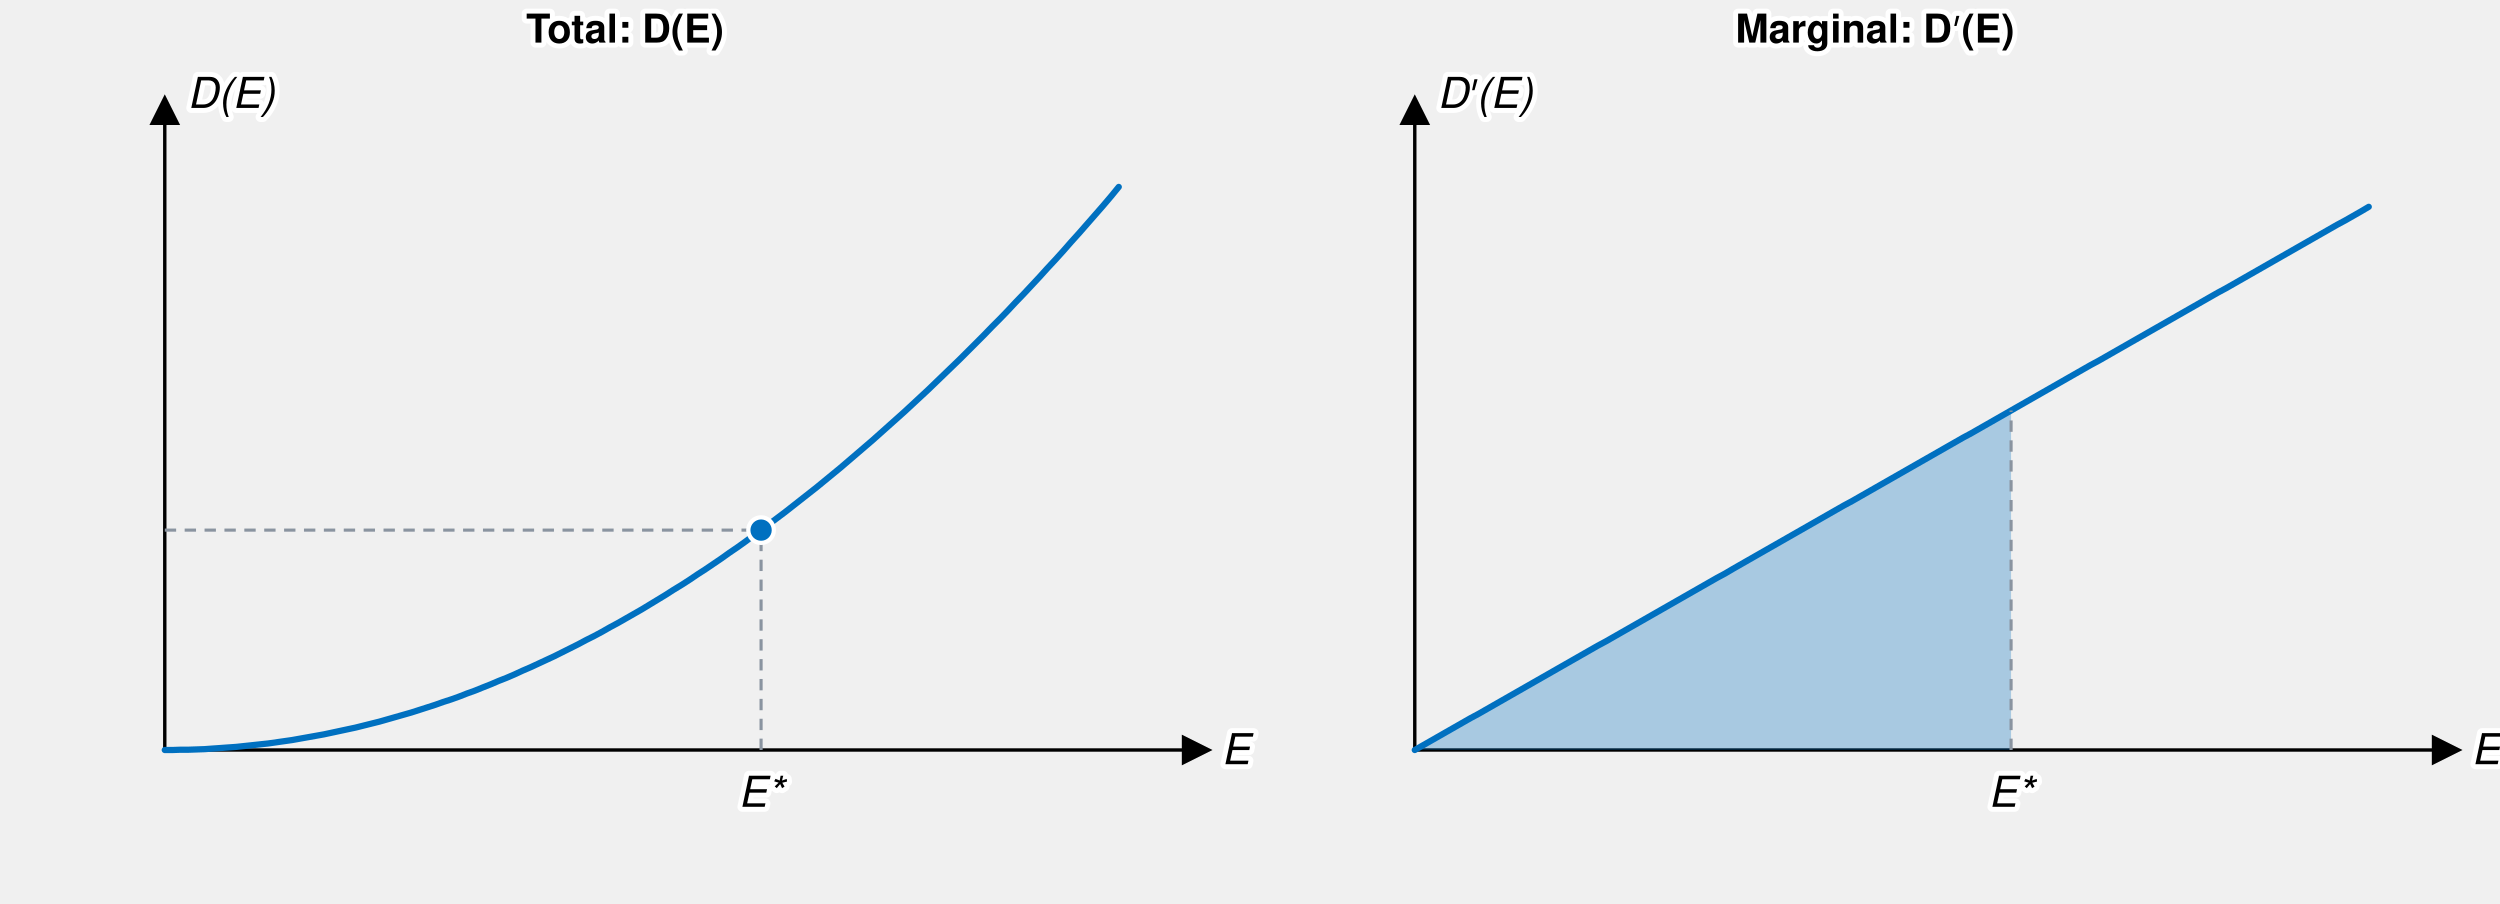
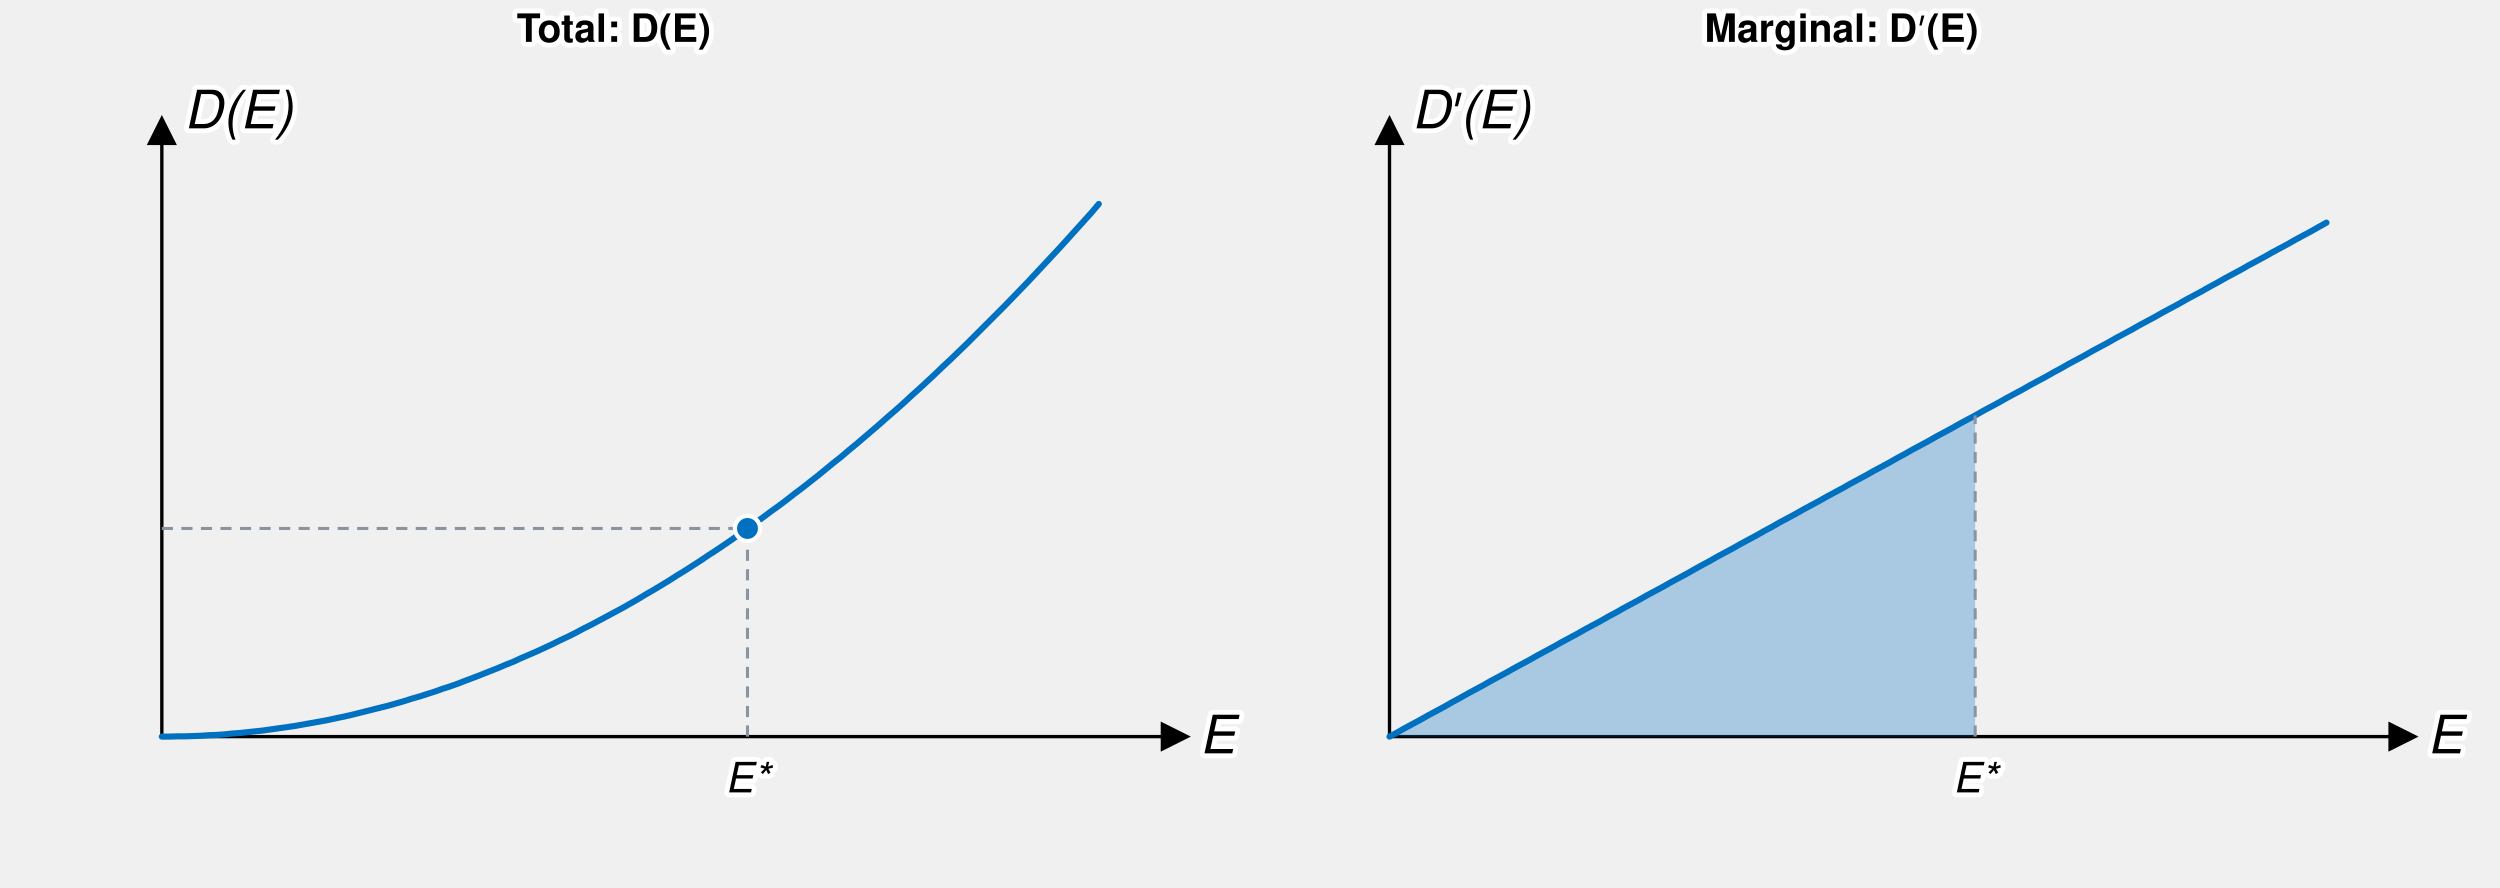
- <svg xmlns="http://www.w3.org/2000/svg" width="880" height="318" viewBox="0 0 880 318" role="img" font-family="Source Sans Pro, Helvetica, Arial, sans-serif">
+ <svg xmlns="http://www.w3.org/2000/svg" width="896" height="318" viewBox="0 0 896 318" role="img" font-family="Source Sans Pro, Helvetica, Arial, sans-serif">
  <defs>
    <marker id="seta" markerWidth="9" markerHeight="9" refX="5" refY="4.5" orient="auto">
      <path d="M0,0 L9,4.5 L0,9 Z" fill="#000000" />
    </marker>
    <marker id="seta-apagada" markerWidth="9" markerHeight="9" refX="5" refY="4.5" orient="auto">
      <path d="M0,0 L9,4.5 L0,9 Z" fill="#c8d0d8" />
    </marker>
  </defs>
  <text x="220.0" y="15.0" font-size="14" fill="#000000" text-anchor="middle" font-weight="600" stroke="#ffffff" stroke-width="3.5" stroke-linejoin="round" paint-order="stroke">Total: D(E)</text>
  <text x="660.0" y="15.0" font-size="14" fill="#000000" text-anchor="middle" font-weight="600" stroke="#ffffff" stroke-width="3.5" stroke-linejoin="round" paint-order="stroke">Marginal: D′(E)</text>
-   <line x1="58.0" y1="264.0" x2="58.0" y2="38.0" stroke="#000000" stroke-width="1.2" marker-end="url(#seta)" />
+   <line x1="58.0" y1="264.0" x2="58.0" y2="46.0" stroke="#000000" stroke-width="1.2" marker-end="url(#seta)" />
  <line x1="58.0" y1="264.0" x2="422.0" y2="264.0" stroke="#000000" stroke-width="1.2" marker-end="url(#seta)" />
-   <text x="430.0" y="269.0" font-size="15" fill="#000000" text-anchor="start" font-style="italic" stroke="#ffffff" stroke-width="3.5" stroke-linejoin="round" paint-order="stroke">E</text>
-   <text x="66.0" y="38.0" font-size="15" fill="#000000" text-anchor="start" font-style="italic" stroke="#ffffff" stroke-width="3.5" stroke-linejoin="round" paint-order="stroke">D(E)</text>
-   <line x1="498.0" y1="264.0" x2="498.0" y2="38.0" stroke="#000000" stroke-width="1.2" marker-end="url(#seta)" />
+   <text x="430.0" y="270.0" font-size="19" fill="#000000" text-anchor="start" font-style="italic" stroke="#ffffff" stroke-width="3.5" stroke-linejoin="round" paint-order="stroke">E</text>
+   <text x="66.0" y="46.0" font-size="19" fill="#000000" text-anchor="start" font-style="italic" stroke="#ffffff" stroke-width="3.5" stroke-linejoin="round" paint-order="stroke">D(E)</text>
+   <line x1="498.0" y1="264.0" x2="498.0" y2="46.0" stroke="#000000" stroke-width="1.2" marker-end="url(#seta)" />
  <line x1="498.0" y1="264.0" x2="862.0" y2="264.0" stroke="#000000" stroke-width="1.2" marker-end="url(#seta)" />
-   <text x="870.0" y="269.0" font-size="15" fill="#000000" text-anchor="start" font-style="italic" stroke="#ffffff" stroke-width="3.5" stroke-linejoin="round" paint-order="stroke">E</text>
-   <text x="506.0" y="38.0" font-size="15" fill="#000000" text-anchor="start" font-style="italic" stroke="#ffffff" stroke-width="3.5" stroke-linejoin="round" paint-order="stroke">D′(E)</text>
-   <path d="M 58.0 264.0 L 60.8 264.0 L 63.6 263.9 L 66.4 263.9 L 69.2 263.8 L 72.0 263.7 L 74.8 263.5 L 77.6 263.3 L 80.4 263.1 L 83.2 262.9 L 86.0 262.6 L 88.8 262.3 L 91.6 262.0 L 94.4 261.7 L 97.2 261.3 L 100.0 260.9 L 102.8 260.5 L 105.6 260.0 L 108.4 259.5 L 111.2 259.0 L 114.0 258.5 L 116.8 257.9 L 119.6 257.3 L 122.4 256.7 L 125.2 256.1 L 128.0 255.4 L 130.8 254.7 L 133.6 254.0 L 136.4 253.2 L 139.2 252.4 L 142.0 251.6 L 144.8 250.8 L 147.6 249.9 L 150.4 249.0 L 153.2 248.1 L 156.0 247.1 L 158.8 246.2 L 161.6 245.2 L 164.4 244.1 L 167.2 243.1 L 169.9 242.0 L 172.7 240.9 L 175.5 239.7 L 178.3 238.6 L 181.1 237.4 L 183.9 236.1 L 186.7 234.9 L 189.5 233.6 L 192.3 232.3 L 195.1 231.0 L 197.9 229.6 L 200.7 228.2 L 203.5 226.8 L 206.3 225.3 L 209.1 223.9 L 211.9 222.4 L 214.7 220.8 L 217.5 219.3 L 220.3 217.7 L 223.1 216.1 L 225.9 214.5 L 228.7 212.8 L 231.5 211.1 L 234.3 209.4 L 237.1 207.6 L 239.9 205.9 L 242.7 204.1 L 245.5 202.2 L 248.3 200.4 L 251.1 198.5 L 253.9 196.6 L 256.7 194.6 L 259.5 192.7 L 262.3 190.7 L 265.1 188.6 L 267.9 186.6 L 270.7 184.5 L 273.5 182.4 L 276.3 180.3 L 279.1 178.1 L 281.9 175.9 L 284.7 173.7 L 287.5 171.5 L 290.3 169.2 L 293.1 166.9 L 295.9 164.6 L 298.7 162.2 L 301.5 159.8 L 304.3 157.4 L 307.1 155.0 L 309.9 152.5 L 312.7 150.0 L 315.5 147.5 L 318.3 145.0 L 321.1 142.4 L 323.9 139.8 L 326.7 137.2 L 329.5 134.5 L 332.3 131.8 L 335.1 129.1 L 337.9 126.4 L 340.7 123.6 L 343.5 120.8 L 346.3 118.0 L 349.1 115.1 L 351.9 112.3 L 354.7 109.4 L 357.5 106.4 L 360.3 103.5 L 363.1 100.5 L 365.9 97.5 L 368.7 94.4 L 371.5 91.4 L 374.3 88.3 L 377.1 85.1 L 379.9 82.0 L 382.7 78.8 L 385.5 75.6 L 388.3 72.4 L 391.1 69.1 L 393.8 65.8" fill="none" stroke="#0070C0" stroke-width="2.2" stroke-linecap="round" />
-   <path d="M 498.0 264.0 L 500.8 262.4 L 503.6 260.8 L 506.4 259.2 L 509.2 257.6 L 512.0 256.0 L 514.8 254.4 L 517.6 252.8 L 520.4 251.3 L 523.2 249.7 L 526.0 248.1 L 528.8 246.5 L 531.6 244.9 L 534.4 243.3 L 537.2 241.7 L 540.0 240.1 L 542.8 238.5 L 545.6 236.9 L 548.4 235.3 L 551.2 233.7 L 554.0 232.1 L 556.8 230.5 L 559.6 228.9 L 562.4 227.3 L 565.2 225.8 L 568.0 224.2 L 570.8 222.6 L 573.6 221.0 L 576.4 219.4 L 579.2 217.8 L 582.0 216.2 L 584.8 214.6 L 587.6 213.0 L 590.4 211.4 L 593.2 209.8 L 596.0 208.2 L 598.8 206.6 L 601.6 205.0 L 604.4 203.4 L 607.2 201.9 L 609.9 200.3 L 612.7 198.7 L 615.5 197.1 L 618.3 195.5 L 621.1 193.9 L 623.9 192.3 L 626.7 190.7 L 629.5 189.1 L 632.3 187.5 L 635.1 185.9 L 637.9 184.3 L 640.7 182.7 L 643.5 181.1 L 646.3 179.5 L 649.1 177.9 L 651.9 176.4 L 654.7 174.8 L 657.5 173.2 L 660.3 171.6 L 663.1 170.0 L 665.9 168.4 L 668.7 166.8 L 671.5 165.2 L 674.3 163.6 L 677.1 162.0 L 679.9 160.4 L 682.7 158.8 L 685.5 157.2 L 688.3 155.6 L 691.1 154.0 L 693.9 152.5 L 696.7 150.9 L 699.5 149.3 L 702.3 147.7 L 705.1 146.1 L 707.9 144.5 L 710.7 142.9 L 713.5 141.3 L 716.3 139.7 L 719.1 138.1 L 721.9 136.5 L 724.7 134.9 L 727.5 133.3 L 730.3 131.7 L 733.1 130.1 L 735.9 128.5 L 738.7 127.0 L 741.5 125.4 L 744.3 123.8 L 747.1 122.2 L 749.9 120.6 L 752.7 119.0 L 755.5 117.4 L 758.3 115.8 L 761.1 114.2 L 763.9 112.6 L 766.7 111.0 L 769.5 109.4 L 772.3 107.8 L 775.1 106.2 L 777.9 104.6 L 780.7 103.0 L 783.5 101.5 L 786.3 99.9 L 789.1 98.3 L 791.9 96.7 L 794.7 95.1 L 797.5 93.5 L 800.3 91.9 L 803.1 90.3 L 805.9 88.7 L 808.7 87.1 L 811.5 85.5 L 814.3 83.9 L 817.1 82.3 L 819.9 80.7 L 822.7 79.1 L 825.5 77.6 L 828.3 76.0 L 831.1 74.4 L 833.8 72.8" fill="none" stroke="#0070C0" stroke-width="2.2" stroke-linecap="round" />
-   <line x1="58.0" y1="186.6" x2="267.9" y2="186.6" stroke="#8a94a0" stroke-width="1.1" stroke-dasharray="4 3" />
-   <line x1="267.9" y1="264.0" x2="267.9" y2="186.6" stroke="#8a94a0" stroke-width="1.1" stroke-dasharray="4 3" />
-   <circle cx="267.9" cy="186.6" r="4.5" fill="#0070C0" stroke="#ffffff" stroke-width="1.5" />
+   <text x="870.0" y="270.0" font-size="19" fill="#000000" text-anchor="start" font-style="italic" stroke="#ffffff" stroke-width="3.5" stroke-linejoin="round" paint-order="stroke">E</text>
+   <text x="506.0" y="46.0" font-size="19" fill="#000000" text-anchor="start" font-style="italic" stroke="#ffffff" stroke-width="3.5" stroke-linejoin="round" paint-order="stroke">D′(E)</text>
+   <path d="M 58.0 264.0 L 60.8 264.0 L 63.6 263.9 L 66.4 263.9 L 69.2 263.8 L 72.0 263.7 L 74.8 263.5 L 77.6 263.4 L 80.4 263.2 L 83.2 262.9 L 86.0 262.7 L 88.8 262.4 L 91.6 262.1 L 94.4 261.8 L 97.2 261.4 L 100.0 261.0 L 102.8 260.6 L 105.6 260.2 L 108.4 259.7 L 111.2 259.2 L 114.0 258.7 L 116.8 258.2 L 119.6 257.6 L 122.4 257.0 L 125.2 256.4 L 128.0 255.7 L 130.8 255.0 L 133.6 254.3 L 136.4 253.6 L 139.2 252.9 L 142.0 252.1 L 144.8 251.3 L 147.6 250.4 L 150.4 249.6 L 153.2 248.7 L 156.0 247.8 L 158.8 246.8 L 161.6 245.9 L 164.4 244.9 L 167.2 243.8 L 169.9 242.8 L 172.7 241.7 L 175.5 240.6 L 178.3 239.5 L 181.1 238.3 L 183.9 237.2 L 186.7 235.9 L 189.5 234.7 L 192.3 233.5 L 195.1 232.2 L 197.9 230.9 L 200.7 229.5 L 203.5 228.2 L 206.3 226.8 L 209.1 225.3 L 211.9 223.9 L 214.7 222.4 L 217.5 220.9 L 220.3 219.4 L 223.1 217.9 L 225.9 216.3 L 228.7 214.7 L 231.5 213.0 L 234.3 211.4 L 237.1 209.7 L 239.9 208.0 L 242.7 206.2 L 245.5 204.5 L 248.3 202.7 L 251.1 200.9 L 253.9 199.0 L 256.7 197.2 L 259.5 195.3 L 262.3 193.4 L 265.1 191.4 L 267.9 189.4 L 270.7 187.4 L 273.5 185.4 L 276.3 183.3 L 279.1 181.3 L 281.9 179.2 L 284.7 177.0 L 287.5 174.9 L 290.3 172.7 L 293.1 170.5 L 295.9 168.2 L 298.7 165.9 L 301.5 163.7 L 304.3 161.3 L 307.1 159.0 L 309.9 156.6 L 312.7 154.2 L 315.5 151.8 L 318.3 149.3 L 321.1 146.9 L 323.9 144.4 L 326.7 141.8 L 329.5 139.3 L 332.3 136.7 L 335.1 134.1 L 337.9 131.4 L 340.7 128.8 L 343.5 126.1 L 346.3 123.4 L 349.1 120.6 L 351.9 117.8 L 354.7 115.0 L 357.5 112.2 L 360.3 109.4 L 363.1 106.5 L 365.9 103.6 L 368.7 100.7 L 371.5 97.7 L 374.3 94.7 L 377.1 91.7 L 379.9 88.7 L 382.7 85.6 L 385.5 82.5 L 388.3 79.4 L 391.1 76.3 L 393.8 73.1" fill="none" stroke="#0070C0" stroke-width="2.2" stroke-linecap="round" />
+   <path d="M 498.0 264.0 L 500.8 262.5 L 503.6 260.9 L 506.4 259.4 L 509.2 257.9 L 512.0 256.3 L 514.8 254.8 L 517.6 253.3 L 520.4 251.7 L 523.2 250.2 L 526.0 248.6 L 528.8 247.1 L 531.6 245.6 L 534.4 244.0 L 537.2 242.5 L 540.0 241.0 L 542.8 239.4 L 545.6 237.9 L 548.4 236.4 L 551.2 234.8 L 554.0 233.3 L 556.8 231.8 L 559.6 230.2 L 562.4 228.7 L 565.2 227.2 L 568.0 225.6 L 570.8 224.1 L 573.6 222.6 L 576.4 221.0 L 579.2 219.5 L 582.0 217.9 L 584.8 216.4 L 587.6 214.9 L 590.4 213.3 L 593.2 211.8 L 596.0 210.3 L 598.8 208.7 L 601.6 207.2 L 604.4 205.7 L 607.2 204.1 L 609.9 202.6 L 612.7 201.1 L 615.5 199.5 L 618.3 198.0 L 621.1 196.5 L 623.9 194.9 L 626.7 193.4 L 629.5 191.9 L 632.3 190.3 L 635.1 188.8 L 637.9 187.2 L 640.7 185.7 L 643.5 184.2 L 646.3 182.6 L 649.1 181.1 L 651.9 179.6 L 654.7 178.0 L 657.5 176.5 L 660.3 175.0 L 663.1 173.4 L 665.9 171.9 L 668.7 170.4 L 671.5 168.8 L 674.3 167.3 L 677.1 165.8 L 679.9 164.2 L 682.7 162.7 L 685.5 161.1 L 688.3 159.6 L 691.1 158.1 L 693.9 156.5 L 696.7 155.0 L 699.5 153.5 L 702.3 151.9 L 705.1 150.4 L 707.9 148.9 L 710.7 147.3 L 713.5 145.8 L 716.3 144.3 L 719.1 142.7 L 721.9 141.2 L 724.7 139.7 L 727.5 138.1 L 730.3 136.6 L 733.1 135.1 L 735.9 133.5 L 738.7 132.0 L 741.5 130.4 L 744.3 128.9 L 747.1 127.4 L 749.9 125.8 L 752.7 124.3 L 755.5 122.8 L 758.3 121.2 L 761.1 119.7 L 763.9 118.2 L 766.7 116.6 L 769.5 115.1 L 772.3 113.6 L 775.1 112.0 L 777.9 110.5 L 780.7 109.0 L 783.5 107.4 L 786.3 105.9 L 789.1 104.4 L 791.9 102.8 L 794.7 101.3 L 797.5 99.7 L 800.3 98.2 L 803.1 96.7 L 805.9 95.1 L 808.7 93.6 L 811.5 92.1 L 814.3 90.5 L 817.1 89.0 L 819.9 87.5 L 822.7 85.9 L 825.5 84.4 L 828.3 82.9 L 831.1 81.3 L 833.8 79.8" fill="none" stroke="#0070C0" stroke-width="2.2" stroke-linecap="round" />
+   <line x1="58.0" y1="189.4" x2="267.9" y2="189.4" stroke="#8a94a0" stroke-width="1.1" stroke-dasharray="4 3" />
+   <line x1="267.9" y1="264.0" x2="267.9" y2="189.4" stroke="#8a94a0" stroke-width="1.1" stroke-dasharray="4 3" />
+   <circle cx="267.9" cy="189.4" r="4.5" fill="#0070C0" stroke="#ffffff" stroke-width="1.5" />
  <text x="267.9" y="284.0" font-size="15" fill="#000000" text-anchor="middle" font-style="italic" stroke="#ffffff" stroke-width="3.5" stroke-linejoin="round" paint-order="stroke">E*</text>
-   <path d="M 498.0 264.0 L 498.0 264.0 L 501.5 262.0 L 505.0 260.0 L 508.5 258.0 L 512.0 256.0 L 515.5 254.0 L 519.0 252.0 L 522.5 250.1 L 526.0 248.1 L 529.5 246.1 L 533.0 244.1 L 536.5 242.1 L 540.0 240.1 L 543.5 238.1 L 547.0 236.1 L 550.5 234.1 L 554.0 232.1 L 557.5 230.1 L 561.0 228.1 L 564.5 226.2 L 568.0 224.2 L 571.5 222.2 L 575.0 220.2 L 578.5 218.2 L 582.0 216.2 L 585.5 214.2 L 589.0 212.2 L 592.5 210.2 L 596.0 208.2 L 599.5 206.2 L 603.0 204.2 L 606.5 202.2 L 609.9 200.3 L 613.4 198.3 L 616.9 196.3 L 620.4 194.3 L 623.9 192.3 L 627.4 190.3 L 630.9 188.3 L 634.4 186.3 L 637.9 184.3 L 641.4 182.3 L 644.9 180.3 L 648.4 178.3 L 651.9 176.4 L 655.4 174.4 L 658.9 172.4 L 662.4 170.4 L 665.9 168.4 L 669.4 166.4 L 672.9 164.4 L 676.4 162.4 L 679.9 160.4 L 683.4 158.4 L 686.9 156.4 L 690.4 154.4 L 693.9 152.5 L 697.4 150.5 L 700.9 148.5 L 704.4 146.5 L 707.9 144.5 L 707.9 264.0 Z" fill="#0070C0" fill-opacity="0.3" stroke="none" />
-   <line x1="707.9" y1="264.0" x2="707.9" y2="144.5" stroke="#8a94a0" stroke-width="1.1" stroke-dasharray="4 3" />
+   <path d="M 498.0 264.0 L 498.0 264.0 L 501.5 262.1 L 505.0 260.2 L 508.5 258.2 L 512.0 256.3 L 515.5 254.4 L 519.0 252.5 L 522.5 250.6 L 526.0 248.6 L 529.5 246.7 L 533.0 244.8 L 536.5 242.9 L 540.0 241.0 L 543.5 239.1 L 547.0 237.1 L 550.5 235.2 L 554.0 233.3 L 557.5 231.4 L 561.0 229.5 L 564.5 227.5 L 568.0 225.6 L 571.5 223.7 L 575.0 221.8 L 578.5 219.9 L 582.0 217.9 L 585.5 216.0 L 589.0 214.1 L 592.5 212.2 L 596.0 210.3 L 599.5 208.4 L 603.0 206.4 L 606.5 204.5 L 609.9 202.6 L 613.4 200.7 L 616.9 198.8 L 620.4 196.8 L 623.9 194.9 L 627.4 193.0 L 630.9 191.1 L 634.4 189.2 L 637.9 187.2 L 641.4 185.3 L 644.9 183.4 L 648.4 181.5 L 651.9 179.6 L 655.4 177.7 L 658.9 175.7 L 662.4 173.8 L 665.9 171.9 L 669.4 170.0 L 672.9 168.1 L 676.4 166.1 L 679.9 164.2 L 683.4 162.3 L 686.9 160.4 L 690.4 158.5 L 693.9 156.5 L 697.4 154.6 L 700.9 152.7 L 704.4 150.8 L 707.9 148.9 L 707.9 264.0 Z" fill="#0070C0" fill-opacity="0.3" stroke="none" />
+   <line x1="707.9" y1="264.0" x2="707.9" y2="148.9" stroke="#8a94a0" stroke-width="1.1" stroke-dasharray="4 3" />
  <text x="707.9" y="284.0" font-size="15" fill="#000000" text-anchor="middle" font-style="italic" stroke="#ffffff" stroke-width="3.5" stroke-linejoin="round" paint-order="stroke">E*</text>
</svg>
